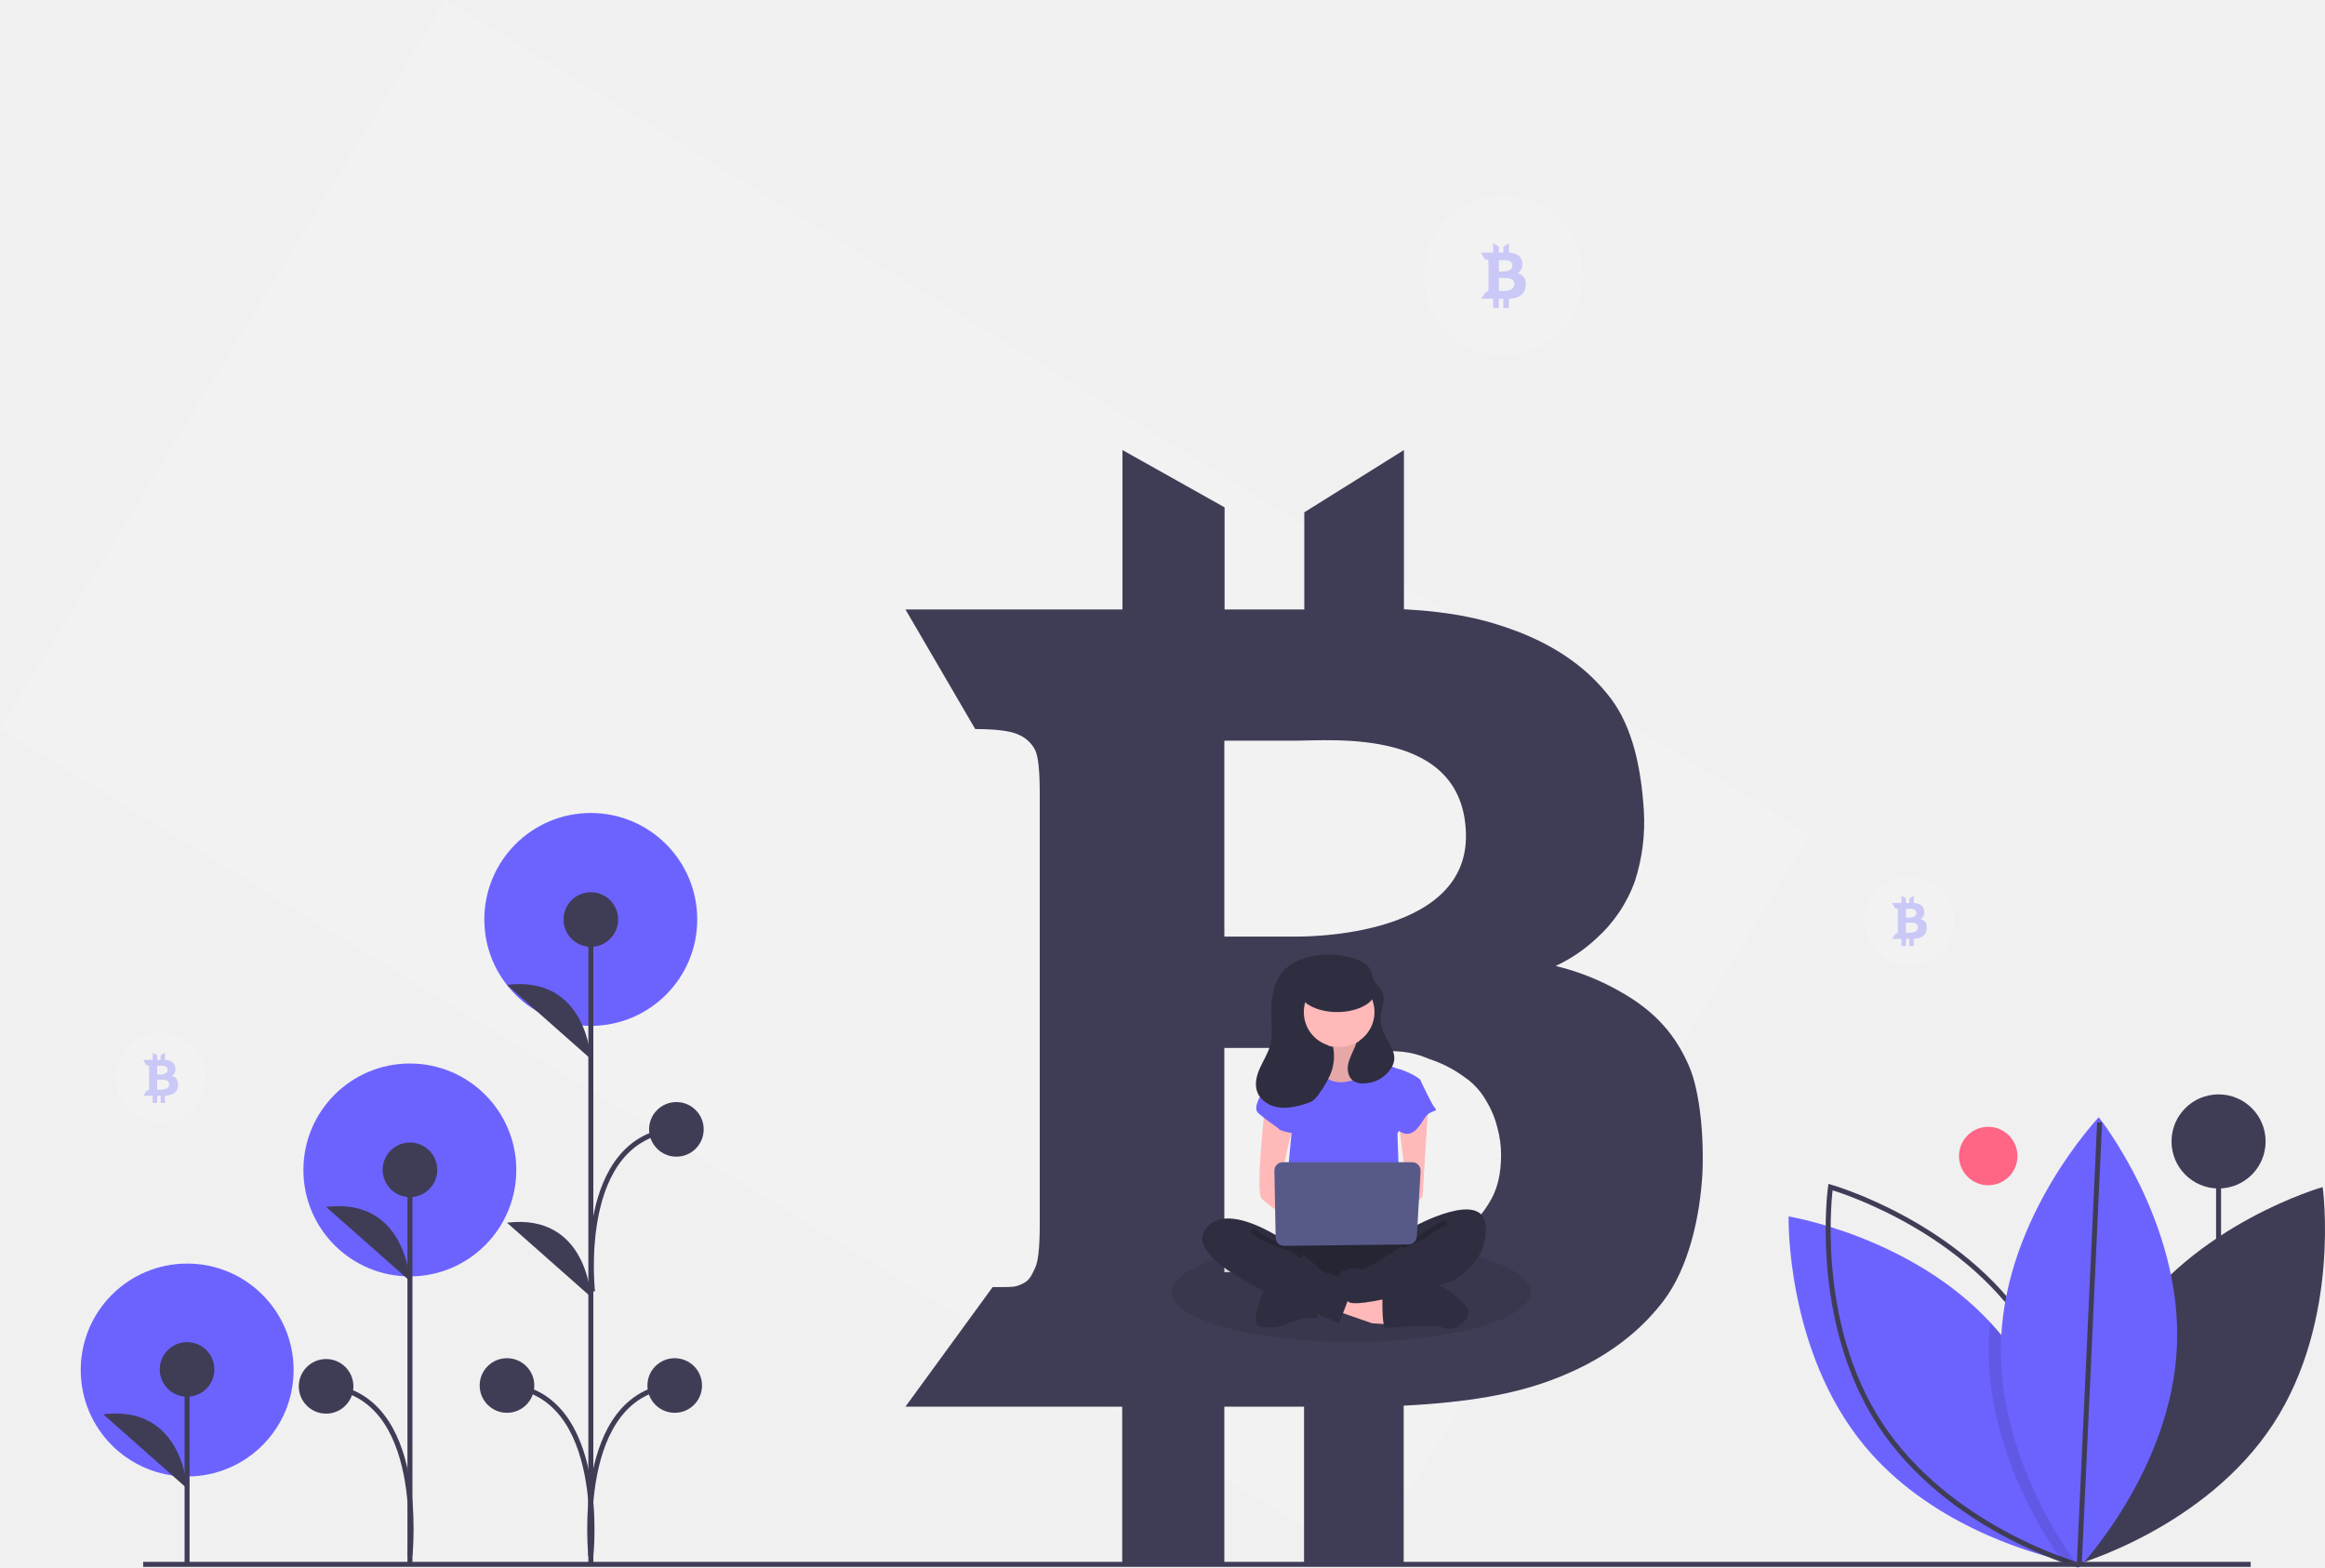
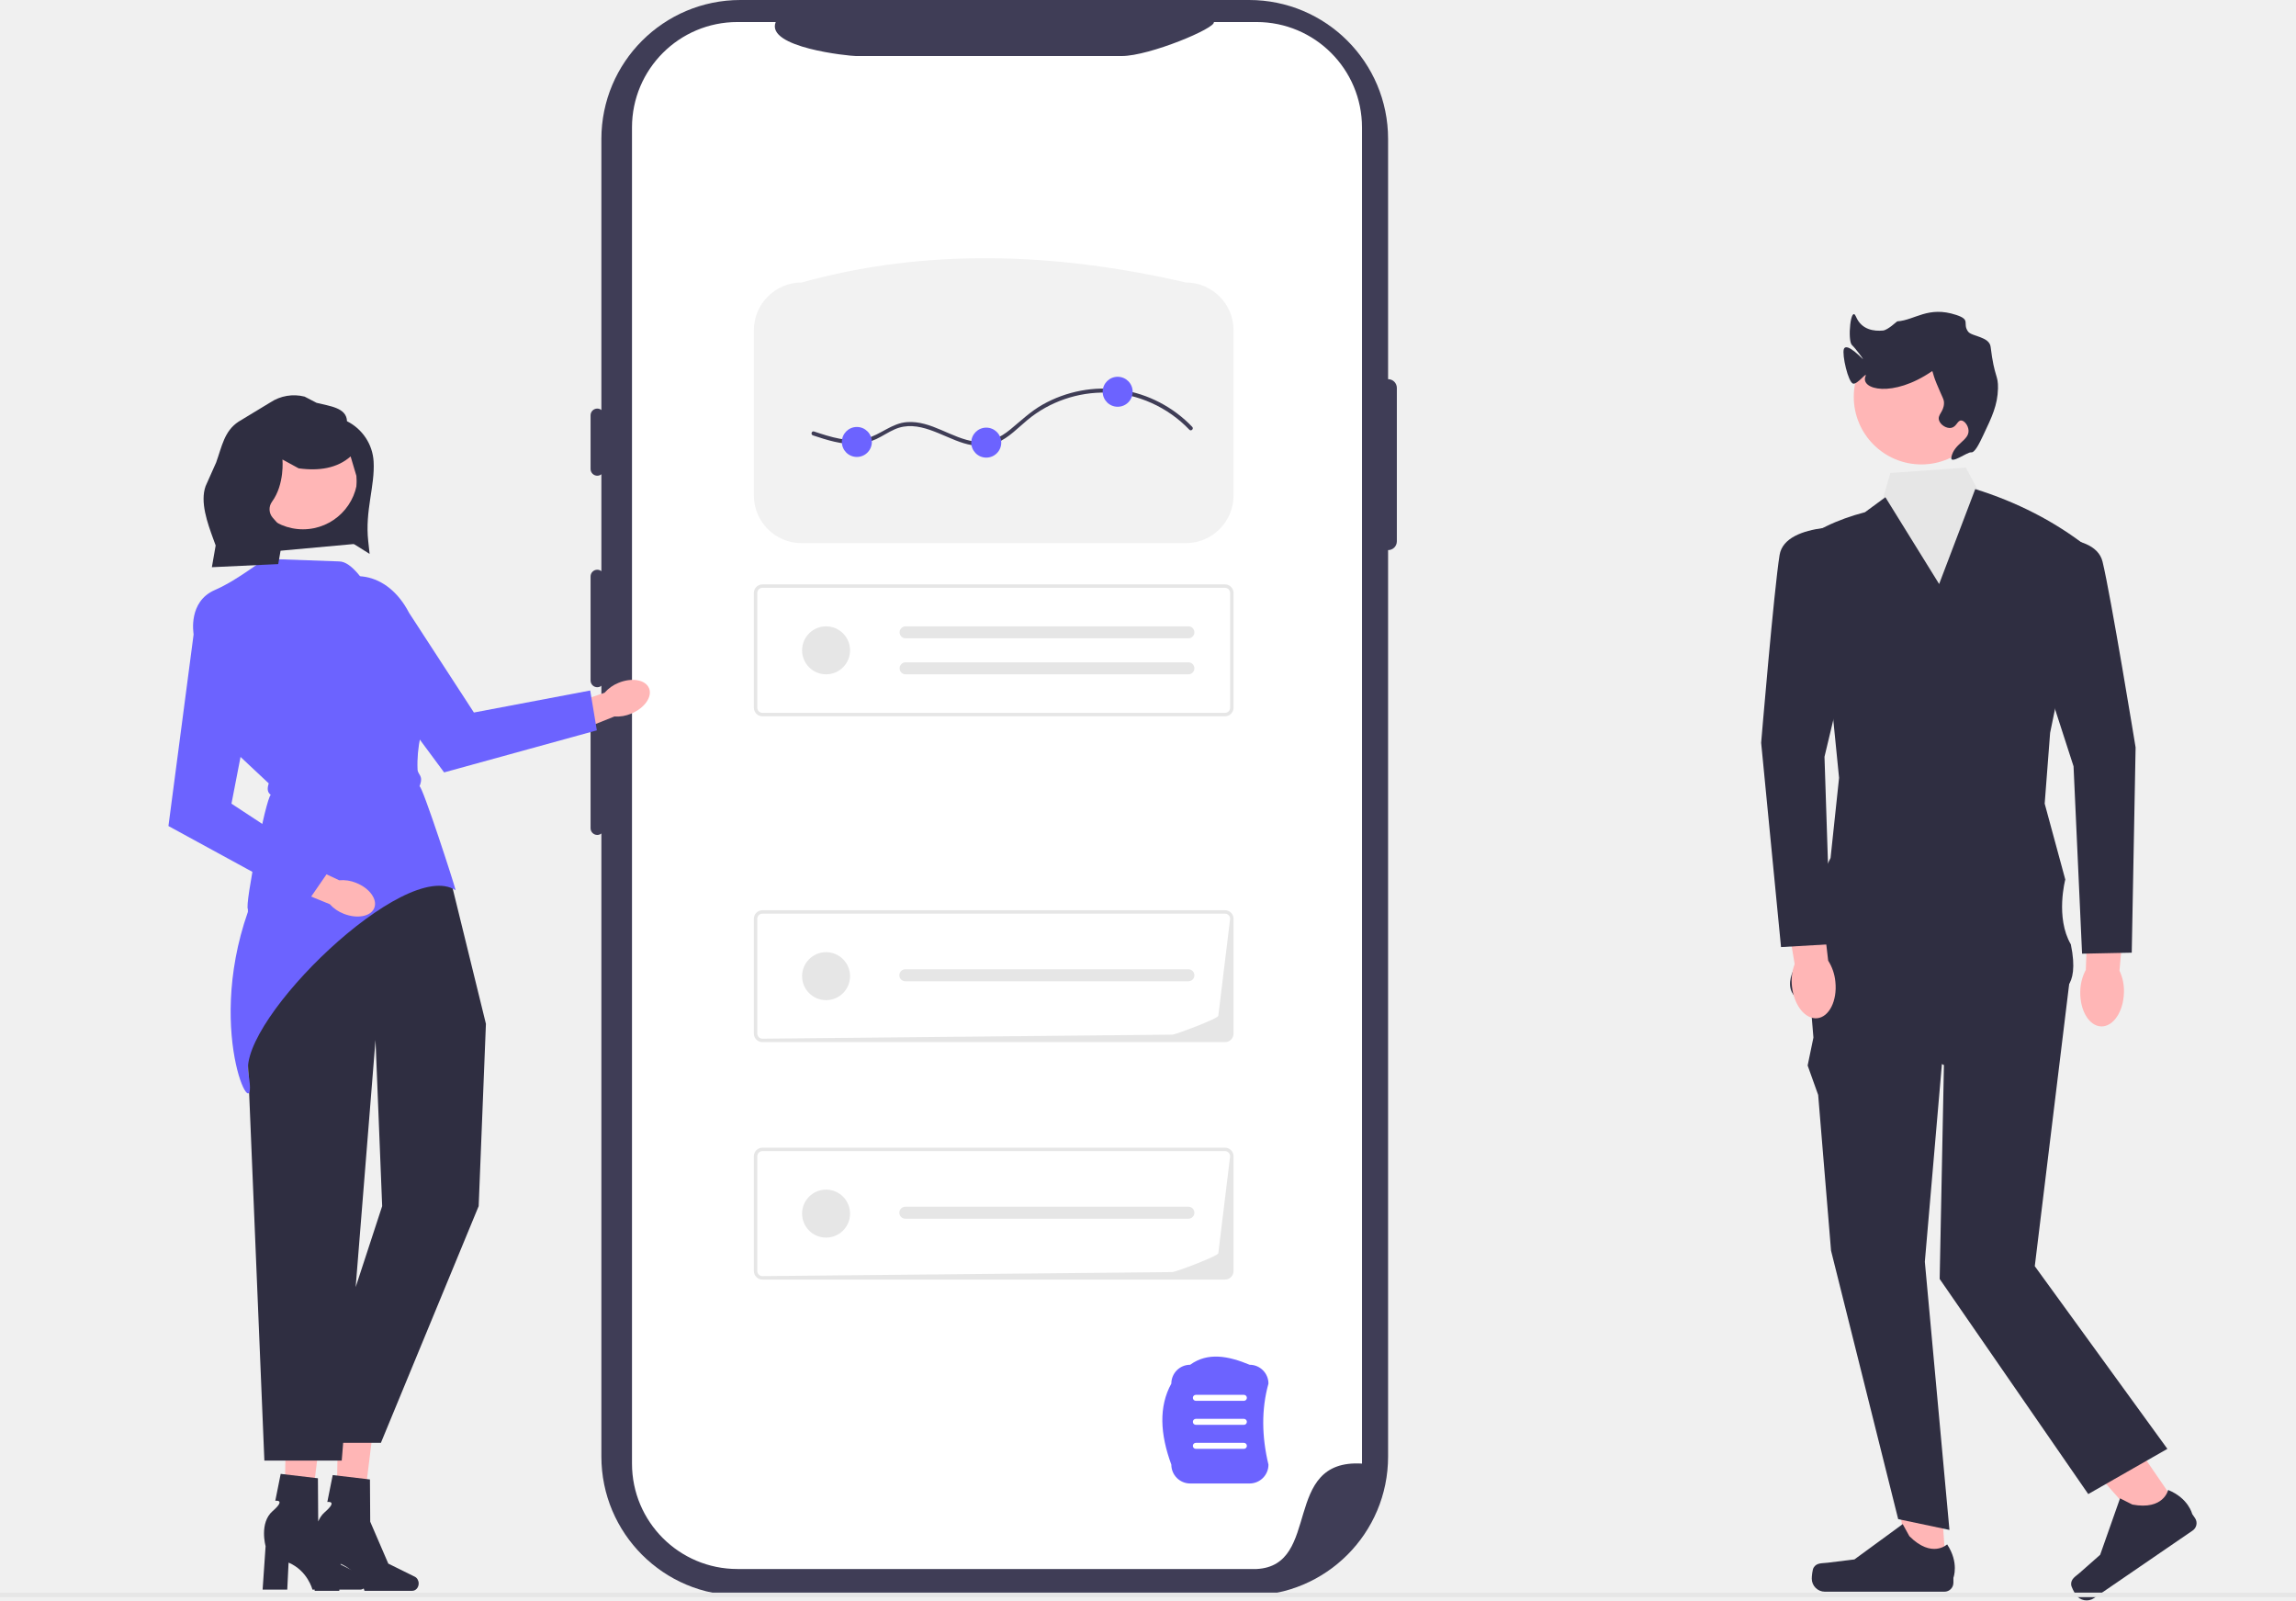
- <svg xmlns="http://www.w3.org/2000/svg" data-name="Layer 1" width="933.321" height="629.287" viewBox="0 0 933.321 629.287">
-   <circle cx="603.482" cy="110.659" r="32" fill="#f2f2f2" />
-   <rect x="175.661" y="277.725" width="642" height="343" transform="translate(174.1087 -328.5784) rotate(31.45906)" fill="#f2f2f2" />
-   <path d="M811.321,563.266c-5-11.5-12.7-21.6-28.1-30.1a98.147,98.147,0,0,0-25.4-10,62.219,62.219,0,0,0,16.3-11,56.368,56.368,0,0,0,15.6-23.3,77.109,77.109,0,0,0,3.5-28.2c-1.1-16.8-4.4-33.1-13.2-44.8s-21.2-20.7-37.6-27c-12.6-4.8-25.5-7.8-45.5-8.9v-63.9l-40,25v39h-32v-41l-41-23v64h-87.1l28,48c8.65.01,14.51.81,17.5,2.3a13.225,13.225,0,0,1,6.5,6c1.3,2.5,1.9,8.4,1.9,17.5v173.2c0,9-.6,14.8-1.9,17.4s-2,4.9-5.1,6.3-3.2,1.3-11.8,1.3h-.1l-35,48h87v64h41v-64h32v64h40v-64.4c26-1.3,44.5-4.7,59.4-10.3,19.3-7.2,34.1-17.7,44.7-31.5s14.9-34.9,15.8-51.2C817.421,592.166,815.821,573.466,811.321,563.266Zm-186.5-129.2h.01v-1.33h27.96c15.73,0,68.15-5.24,69.02,37.57.88,42.81-69.02,41.06-69.02,41.06h-27.96v-3.3h-.01Zm0,122h32c6.5,0,28.86.99,37,1.36a35.499,35.499,0,0,1,9.76,1.74c1.15.39,2.24.83,3.42,1.32a49.732,49.732,0,0,1,13.79,6.98,28.807,28.807,0,0,1,7.13,6.7,38.229,38.229,0,0,1,2.36,3.69,37.473,37.473,0,0,1,4.17,10.29,41.737,41.737,0,0,1,1.47,10.72c0,7.79-1.44,14.24-4.99,19.7-4.81,8.06-12.7,13.77-21.58,17.8-22.96,10.44-52.53,9.7-52.53,9.7h-32Z" transform="translate(-133.3394 -135.4067)" fill="#3f3d56" />
-   <path d="M745.481,247.412a3.437,3.437,0,0,0-1.575-1.747,5.393,5.393,0,0,0-1.424-.58,3.482,3.482,0,0,0,.914-.638,3.282,3.282,0,0,0,.875-1.352,4.623,4.623,0,0,0,.196-1.637,4.992,4.992,0,0,0-.74-2.6,4.633,4.633,0,0,0-2.108-1.567,7.682,7.682,0,0,0-2.551-.517v-3.708l-2.242,1.451V236.78h-1.794v-2.379l-2.298-1.335V236.78h-4.883l1.57,2.786a2.447,2.447,0,0,1,.981.133.752.752,0,0,1,.364.348,2.884,2.884,0,0,1,.107,1.016v10.052a2.888,2.888,0,0,1-.107,1.01c-.073.151-.112.284-.286.366s-.179.075-.661.075h-.006l-1.962,2.786h4.877v3.714h2.298v-3.714h1.794v3.714H739.062v-3.737a10.628,10.628,0,0,0,3.33-.598,5.476,5.476,0,0,0,2.506-1.828,5.802,5.802,0,0,0,.886-2.971A6.754,6.754,0,0,0,745.481,247.412ZM735.026,239.914h.001v-.077h1.567c.882,0,3.82-.304,3.869,2.18.049,2.485-3.869,2.383-3.869,2.383H735.026v-.192h-.001Zm0,7.08h1.794c.364,0,1.618.057,2.074.079a1.929,1.929,0,0,1,.547.101c.064.023.126.048.192.077a2.753,2.753,0,0,1,.773.405,1.639,1.639,0,0,1,.4.389,2.482,2.482,0,0,1,.366.811,2.502,2.502,0,0,1,.082.622,2.085,2.085,0,0,1-.28,1.143,2.648,2.648,0,0,1-1.21,1.033,7.554,7.554,0,0,1-2.945.563h-1.794Z" transform="translate(-133.3394 -135.4067)" fill="#6c63ff" opacity="0.3" />
-   <circle cx="798.13" cy="464.063" r="11.729" fill="#ff6584" />
-   <line x1="890.596" y1="591.744" x2="890.596" y2="458.194" fill="#3f3d56" stroke="#3f3d56" stroke-miterlimit="10" stroke-width="2" />
-   <circle cx="890.596" cy="458.194" r="18.886" fill="#3f3d56" />
-   <path d="M986.741,668.376c-27.28,41.835-19.805,95.043-19.805,95.043s51.704-14.619,78.983-56.454,19.805-95.043,19.805-95.043S1014.02,626.542,986.741,668.376Z" transform="translate(-133.3394 -135.4067)" fill="#3f3d56" />
-   <path d="M966.791,762.933s-.664-.106-1.886-.353c-.975-.198-2.317-.48-3.956-.869-14.652-3.455-53.608-15.133-79.077-45.837-31.877-38.447-30.534-92.161-30.534-92.161s48.74,7.92,80.857,42.446q2.088,2.225,4.062,4.613c27.737,33.452,30.322,78.462,30.527,89.589C966.812,762.028,966.791,762.933,966.791,762.933Z" transform="translate(-133.3394 -135.4067)" fill="#6c63ff" />
-   <path d="M947.131,668.376c27.28,41.835,19.805,95.043,19.805,95.043s-51.704-14.619-78.983-56.454-19.805-95.043-19.805-95.043S919.851,626.542,947.131,668.376Z" transform="translate(-133.3394 -135.4067)" fill="none" stroke="#3f3d56" stroke-miterlimit="10" stroke-width="2" />
-   <path d="M966.783,760.361c-.721.869-1.356,1.611-1.879,2.218-1.159,1.321-1.816,2.014-1.816,2.014s-.798-1.003-2.141-2.882c-7.369-10.272-31.071-46.797-29.241-88.989q.148-3.317.487-6.563,2.088,2.225,4.062,4.613C963.993,704.224,966.579,749.234,966.783,760.361Z" transform="translate(-133.3394 -135.4067)" opacity="0.1" />
-   <path d="M1007.232,675.773c-2.156,49.896-39.195,88.82-39.195,88.82s-33.543-41.974-31.387-91.871,39.195-88.82,39.195-88.82S1009.388,625.876,1007.232,675.773Z" transform="translate(-133.3394 -135.4067)" fill="#6c63ff" />
-   <line x1="834.697" y1="627.774" x2="842.84" y2="450.531" fill="none" stroke="#3f3d56" stroke-miterlimit="10" stroke-width="2" />
-   <line x1="57.472" y1="627.968" x2="903.492" y2="627.968" fill="none" stroke="#3f3d56" stroke-miterlimit="10" stroke-width="2" />
-   <circle cx="237.156" cy="369.084" r="42.73" fill="#6c63ff" />
-   <circle cx="164.526" cy="469.648" r="42.73" fill="#6c63ff" />
-   <circle cx="75.136" cy="549.96" r="42.73" fill="#6c63ff" />
-   <line x1="75.098" y1="627.235" x2="75.098" y2="549.725" fill="#3f3d56" stroke="#3f3d56" stroke-miterlimit="10" stroke-width="2" />
-   <circle cx="75.098" cy="549.725" r="10.961" fill="#3f3d56" />
-   <path d="M208.437,732.903s-1.566-33.678-33.666-29.764" transform="translate(-133.3394 -135.4067)" fill="#3f3d56" />
-   <line x1="237.182" y1="627.779" x2="237.182" y2="369.241" fill="#3f3d56" stroke="#3f3d56" stroke-miterlimit="10" stroke-width="2" />
-   <circle cx="237.182" cy="369.119" r="10.961" fill="#3f3d56" />
-   <circle cx="203.516" cy="556.172" r="10.961" fill="#3f3d56" />
-   <path d="M370.522,560.515s-1.566-33.678-33.666-29.764" transform="translate(-133.3394 -135.4067)" fill="#3f3d56" />
-   <path d="M370.522,655.989s-1.566-33.678-33.666-29.764" transform="translate(-133.3394 -135.4067)" fill="#3f3d56" />
-   <path d="M370.522,760.173s7.046-65.462-33.666-68.594" transform="translate(-133.3394 -135.4067)" fill="none" stroke="#3f3d56" stroke-miterlimit="10" stroke-width="2" />
-   <circle cx="270.853" cy="556.172" r="10.961" fill="#3f3d56" />
-   <path d="M370.527,760.173s-7.046-65.462,33.666-68.594" transform="translate(-133.3394 -135.4067)" fill="none" stroke="#3f3d56" stroke-miterlimit="10" stroke-width="2" />
-   <circle cx="271.521" cy="453.354" r="10.961" fill="#3f3d56" />
-   <path d="M371.194,653.862s-7.046-61.97,33.666-65.102" transform="translate(-133.3394 -135.4067)" fill="none" stroke="#3f3d56" stroke-miterlimit="10" stroke-width="2" />
-   <line x1="164.565" y1="627.414" x2="164.565" y2="469.601" fill="#3f3d56" stroke="#3f3d56" stroke-miterlimit="10" stroke-width="2" />
-   <circle cx="164.565" cy="469.601" r="10.961" fill="#3f3d56" />
-   <path d="M297.904,649.647s-1.566-33.678-33.666-29.764" transform="translate(-133.3394 -135.4067)" fill="#3f3d56" />
-   <path d="M297.904,759.808s7.046-64.764-33.666-67.895" transform="translate(-133.3394 -135.4067)" fill="none" stroke="#3f3d56" stroke-miterlimit="10" stroke-width="2" />
-   <circle cx="130.899" cy="556.506" r="10.961" fill="#3f3d56" />
-   <circle cx="766.482" cy="369.659" r="18" fill="#f2f2f2" />
-   <path d="M709.351,636.366c-22.96,10.44-52.53,9.7-52.53,9.7h-32v-6.11c13.04-3.64,31.07-5.89,51-5.89A233.659,233.659,0,0,1,709.351,636.366Z" transform="translate(-133.3394 -135.4067)" opacity="0.1" />
-   <path d="M747.821,654.066c0,11.05-32.24,20-72,20s-72-8.95-72-20c0-5.51,8.02-10.5,21-14.11v6.11h32s29.57.74,52.53-9.7C732.221,639.706,747.821,646.376,747.821,654.066Z" transform="translate(-133.3394 -135.4067)" opacity="0.1" />
-   <rect x="521.043" y="394.129" width="30.635" height="30.69" fill="#2f2e41" />
-   <path d="M665.775,551.238s2.536,8.875-1.902,9.509a17.323,17.323,0,0,0-7.607,3.17l8.241,10.777h15.214l9.509-9.509s-12.679-9.509-10.143-15.214S665.775,551.238,665.775,551.238Z" transform="translate(-133.3394 -135.4067)" fill="#ffb9b9" />
-   <path d="M665.775,551.238s2.536,8.875-1.902,9.509a17.323,17.323,0,0,0-7.607,3.17l8.241,10.777h15.214l9.509-9.509s-12.679-9.509-10.143-15.214S665.775,551.238,665.775,551.238Z" transform="translate(-133.3394 -135.4067)" opacity="0.1" />
-   <polygon points="536.239 526.136 550.82 531.207 560.962 531.841 560.328 522.966 539.409 516.779 536.239 526.136" fill="#ffb9b9" />
-   <path d="M688.279,659.641s0,8.875,1.268,8.875,18.384-1.902,23.456,0,12.679-5.071,8.875-8.875-10.008-9.509-13.879-8.241-19.719,4.438-19.719,4.438Z" transform="translate(-133.3394 -135.4067)" fill="#2f2e41" />
-   <path d="M641.685,651.4s-7.607,15.214-2.536,16.482,10.777-.634,11.411-1.268,9.509-3.17,10.777-1.902,1.268-5.071,1.268-5.071Z" transform="translate(-133.3394 -135.4067)" fill="#2f2e41" />
-   <path d="M648.025,630.48s-12.045,16.482-3.17,20.92,51.349,4.438,54.518,0,4.438-18.384,0-19.652S648.025,630.48,648.025,630.48Z" transform="translate(-133.3394 -135.4067)" fill="#2f2e41" />
-   <path d="M648.025,630.48s-12.045,16.482-3.17,20.92,51.349,4.438,54.518,0,4.438-18.384,0-19.652S648.025,630.48,648.025,630.48Z" transform="translate(-133.3394 -135.4067)" opacity="0.2" />
-   <circle cx="537.507" cy="405.689" r="14.58" fill="#ffb9b9" />
-   <path d="M648.025,563.917l12.679-2.536s3.17,10.143,13.313,8.241,12.679-8.241,12.679-8.241,7.607,3.17,8.241,3.17,8.875,3.17,8.875,5.071-9.509,20.92-9.509,20.92l1.268,34.232-46.911-1.268,3.17-33.598Z" transform="translate(-133.3394 -135.4067)" fill="#6c63ff" />
-   <path d="M641.051,580.399s-3.804,33.598-1.268,36.134,12.679,9.509,12.679,9.509v-7.607l-5.071-9.509,5.071-22.188Z" transform="translate(-133.3394 -135.4067)" fill="#ffb9b9" />
-   <path d="M706.663,579.448s-2.219,34.549-2.219,35.817-5.705,5.705-7.607,5.705-3.17-3.17-3.17-3.17l4.438-5.071-3.17-25.991Z" transform="translate(-133.3394 -135.4067)" fill="#ffb9b9" />
-   <path d="M700.641,627.944s28.527-15.848,29.161,0-14.58,22.188-14.58,22.188-39.304,11.786-40.889,7.478-4.754-11.281-2.219-11.915,5.705-1.902,6.973-.634,17.116-9.509,17.116-9.509Z" transform="translate(-133.3394 -135.4067)" fill="#2f2e41" />
-   <path d="M713.954,626.042s-5.705,2.536-7.607,4.438-10.143,5.071-10.143,5.071" transform="translate(-133.3394 -135.4067)" fill="none" stroke="#000" stroke-miterlimit="10" stroke-width="2" opacity="0.2" />
-   <path d="M651.828,565.185l-3.804-1.268s-13.947,14.58-9.509,18.384,6.973,5.071,8.241,6.339,7.607,1.902,7.607,1.902Z" transform="translate(-133.3394 -135.4067)" fill="#6c63ff" />
-   <path d="M698.105,568.355l5.705,1.268s4.438,9.509,5.705,10.777-1.902.634-3.804,3.17-3.804,6.973-7.607,6.973-8.875-6.339-8.875-6.339Z" transform="translate(-133.3394 -135.4067)" fill="#6c63ff" />
-   <path d="M649.293,633.65s-24.089-17.116-32.331-4.438,35.5,29.795,41.84,32.331,12.045,5.071,12.045,5.071,5.705-13.947,5.705-16.482-4.438-2.536-5.705-2.536-6.973-1.268-8.241-3.17S649.293,633.65,649.293,633.65Z" transform="translate(-133.3394 -135.4067)" fill="#2f2e41" />
-   <path d="M635.98,629.212s6.339,5.071,12.045,6.339,7.607,4.438,7.607,4.438" transform="translate(-133.3394 -135.4067)" fill="none" stroke="#000" stroke-miterlimit="10" stroke-width="2" opacity="0.2" />
-   <path d="M644.92,605.376l.506,26.841a3.36,3.36,0,0,0,3.397,3.296l49.949-.561a3.36,3.36,0,0,0,3.317-3.166l1.516-26.28a3.36,3.36,0,0,0-3.355-3.554H648.279A3.36,3.36,0,0,0,644.92,605.376Z" transform="translate(-133.3394 -135.4067)" fill="#575a89" />
-   <path d="M639.142,564.077c1.36-3.002,3.189-5.819,4.06-8.998,1.044-3.81.638-7.841.513-11.789a37.017,37.017,0,0,1,.884-10.403,17.885,17.885,0,0,1,5.142-8.953c6.643-5.931,18.802-6.356,26.914-3.888,3.198.973,6.605,2.827,7.398,6.074.12.49.173.995.307,1.482.664,2.418,3.138,3.948,4.03,6.291,1.154,3.031-.626,6.327-.858,9.561-.272,3.777,1.585,7.344,3.415,10.659,1.088,1.971,2.219,4.07,2.111,6.318a7.982,7.982,0,0,1-1.092,3.483,13.281,13.281,0,0,1-11.156,6.395,6.999,6.999,0,0,1-4.179-.987c-1.98-1.363-2.56-4.108-2.147-6.476s1.614-4.51,2.556-6.721c.289-.679.55-1.369.79-2.066a14.186,14.186,0,1,0-9.357,1.587,19.216,19.216,0,0,1-.931,10.685,40.347,40.347,0,0,1-4.487,7.823,10.801,10.801,0,0,1-2.858,3.199,10.143,10.143,0,0,1-2.435,1.04c-3.581,1.152-7.351,2.078-11.077,1.56s-7.415-2.765-8.684-6.306C636.888,570.546,637.781,567.079,639.142,564.077Z" transform="translate(-133.3394 -135.4067)" fill="#2f2e41" />
-   <ellipse cx="536.801" cy="397.502" rx="15.474" ry="8.768" fill="#2f2e41" />
-   <path d="M906.55,506.112a2.671,2.671,0,0,0-1.224-1.357,4.191,4.191,0,0,0-1.106-.451,2.706,2.706,0,0,0,.71-.496,2.55,2.55,0,0,0,.68-1.051,3.592,3.592,0,0,0,.152-1.272,3.879,3.879,0,0,0-.575-2.02,3.6,3.6,0,0,0-1.638-1.218,5.969,5.969,0,0,0-1.982-.401v-2.882l-1.742,1.127v1.759h-1.394v-1.849l-1.786-1.037v2.886h-3.794l1.22,2.165a1.902,1.902,0,0,1,.762.104.585.585,0,0,1,.283.271,2.241,2.241,0,0,1,.083.789v7.811a2.244,2.244,0,0,1-.083.785c-.057.117-.087.221-.222.284s-.139.059-.514.059h-.004l-1.525,2.165H896.64v2.886h1.786v-2.886h1.394v2.886h1.742v-2.904a8.259,8.259,0,0,0,2.588-.465,4.256,4.256,0,0,0,1.947-1.421,4.508,4.508,0,0,0,.688-2.309A5.248,5.248,0,0,0,906.55,506.112Zm-8.124-5.827h0v-.06h1.218c.685,0,2.969-.236,3.007,1.694.038,1.931-3.007,1.852-3.007,1.852h-1.218v-.149H898.426Zm0,5.502h1.394c.283,0,1.257.045,1.612.061a1.499,1.499,0,0,1,.425.078c.05.018.098.037.149.06a2.139,2.139,0,0,1,.601.315,1.274,1.274,0,0,1,.311.302,1.928,1.928,0,0,1,.284.63,1.945,1.945,0,0,1,.064.483,1.62,1.62,0,0,1-.217.888,2.058,2.058,0,0,1-.94.803,5.87,5.87,0,0,1-2.288.437h-1.394Z" transform="translate(-133.3394 -135.4067)" fill="#6c63ff" opacity="0.3" />
-   <circle cx="64.482" cy="432.659" r="18" fill="#f2f2f2" />
-   <path d="M204.55,569.112a2.671,2.671,0,0,0-1.224-1.357,4.191,4.191,0,0,0-1.106-.451,2.706,2.706,0,0,0,.71-.496,2.55,2.55,0,0,0,.68-1.051,3.592,3.592,0,0,0,.152-1.272,3.879,3.879,0,0,0-.575-2.02,3.6,3.6,0,0,0-1.638-1.218,5.969,5.969,0,0,0-1.982-.401v-2.882l-1.742,1.127v1.759h-1.394v-1.849l-1.786-1.037v2.886h-3.794l1.22,2.165a1.902,1.902,0,0,1,.762.104.585.585,0,0,1,.283.271,2.241,2.241,0,0,1,.083.789v7.811a2.244,2.244,0,0,1-.083.785c-.057.117-.087.221-.222.284s-.139.059-.514.059h-.004l-1.525,2.165H194.64v2.886h1.786v-2.886h1.394v2.886h1.742v-2.904a8.259,8.259,0,0,0,2.588-.465,4.256,4.256,0,0,0,1.947-1.421,4.508,4.508,0,0,0,.688-2.309A5.248,5.248,0,0,0,204.55,569.112Zm-8.124-5.827h0v-.06h1.218c.685,0,2.969-.236,3.007,1.694.038,1.931-3.007,1.852-3.007,1.852h-1.218v-.149H196.426Zm0,5.502h1.394c.283,0,1.257.045,1.612.061a1.499,1.499,0,0,1,.425.078c.05.018.098.037.149.06a2.139,2.139,0,0,1,.601.315,1.274,1.274,0,0,1,.311.302,1.928,1.928,0,0,1,.284.63,1.945,1.945,0,0,1,.064.483,1.62,1.62,0,0,1-.217.888,2.058,2.058,0,0,1-.94.803,5.87,5.87,0,0,1-2.288.437h-1.394Z" transform="translate(-133.3394 -135.4067)" fill="#6c63ff" opacity="0.3" />
+ <svg xmlns="http://www.w3.org/2000/svg" width="851.034" height="593.126" viewBox="0 0 851.034 593.126">
+   <g>
+     <polygon points="106.029 527.613 119.193 527.924 114.22 567.999 105.3 567.789 106.029 527.613" fill="#ffb6b6" />
+     <path d="M135.904,586.399l-0-0c0-1.088-.566-2.072-1.44-2.504l-9.824-4.853-6.698-15.535-.101-15.651-13.802-1.623-1.996,9.97s4.11-.613-.964,3.792c-5.074,4.405-2.631,13.024-2.631,13.024l-1.107,16.109h9.134l.49-10.018c7.104,3.014,8.846,10.018,8.846,10.018h17.706c1.319,0,2.389-1.222,2.389-2.729h0l0-0Z" fill="#2f2e41" />
+   </g>
+   <g>
+     <polygon points="125.311 528.054 138.475 528.365 133.503 568.44 124.583 568.23 125.311 528.054" fill="#ffb6b6" />
+     <path d="M155.187,586.84l-0-0c0-1.088-.566-2.072-1.44-2.504l-9.824-4.853-6.698-15.535-.101-15.651-13.802-1.623-1.996,9.97s4.11-.613-.964,3.792c-5.074,4.405-2.631,13.024-2.631,13.024l-1.107,16.109h9.134l.49-10.018c7.104,3.014,8.846,10.018,8.846,10.018h17.706c1.319,0,2.389-1.222,2.389-2.729h0l0-0Z" fill="#2f2e41" />
+   </g>
+   <path d="M110.215,292.991h0l-14.923,35.633c-4.975,11.878-6.551,24.905-4.553,37.626l7.253,175.054h28.677l12.517-155.886,2.47,61.577-28.708,87.732h28.235l36.242-87.733,2.687-67.555-12.876-52.422-57.02-34.028h0Z" fill="#2f2e41" />
+   <g>
+     <path id="b-417" d="M514.509,140.519h0V51.514C514.509,23.063,491.446,0,462.996,0h-188.574c-28.45-0-51.514,23.063-51.514,51.513v488.291c0,28.45,23.063,51.514,51.514,51.514h188.573c28.45,0,51.514-23.063,51.514-51.514V203.875h0c1.792,0,3.245-1.453,3.245-3.245l.002-56.866c0-1.792-1.453-3.245-3.245-3.245l-0,0Z" fill="#3f3d56" />
+     <path id="c-418" d="M504.836,47.23v495.189c-30.105-1.849-14.792,37.818-39.056,39.064h-192.443c-21.579,.003-39.075-17.486-39.082-39.064V47.23c.006-21.578,17.502-39.066,39.08-39.064h14.192c-3.865,9.505,27.328,12.597,29.719,12.6h98.559c10.26-.013,35.014-10.385,34.113-12.6h15.854c21.57,.004,39.056,17.486,39.064,39.056l0,.007h-0Z" fill="#fff" />
+     <g>
+       <path d="M221.39,151.421c-1.372,0-2.488,1.116-2.488,2.488v19.907c0,1.372,1.116,2.488,2.488,2.488s2.488-1.116,2.488-2.488v-19.907c0-1.372-1.116-2.488-2.488-2.488Z" fill="#3f3d56" />
+       <path d="M221.39,211.144c-1.372,0-2.488,1.116-2.488,2.488v38.571c0,1.372,1.116,2.488,2.488,2.488s2.488-1.116,2.488-2.488v-38.571c0-1.372-1.116-2.488-2.488-2.488Z" fill="#3f3d56" />
+       <path d="M221.39,265.889c-1.372,0-2.488,1.116-2.488,2.488v38.571c0,1.372,1.116,2.488,2.488,2.488s2.488-1.116,2.488-2.488v-38.571c0-1.372-1.116-2.488-2.488-2.488Z" fill="#3f3d56" />
+     </g>
+   </g>
+   <g>
+     <polygon points="808.331 559.842 796.522 567.931 759.701 526.233 777.13 514.295 808.331 559.842" fill="#ffb6b6" />
+     <path d="M767.691,587.29h0c.057,.871,1.232,3.003,1.725,3.723h0c1.516,2.213,4.54,2.778,6.753,1.262l36.568-25.053c1.51-1.034,1.895-3.097,.861-4.607l-1.043-1.522s-1.326-5.815-8.914-8.903c0,0-1.603,7.587-13.259,5.409l-4.571-2.298-7.367,20.913-7.494,6.614c-1.64,1.447-3.401,2.28-3.26,4.462l-0,0,0,0Z" fill="#2f2e41" />
+   </g>
+   <g>
+     <polygon points="721.269 581.316 706.956 581.314 700.147 526.105 717.667 528.287 721.269 581.316" fill="#ffb6b6" />
+     <path d="M672.23,580.991h0c-.446,.751-.681,3.173-.681,4.046h0c0,2.683,2.175,4.858,4.858,4.858h44.327c1.83,0,3.314-1.484,3.314-3.314v-1.845s2.193-5.547-2.322-12.383c0,0-5.611,5.353-13.995-3.031l-2.472-4.479-17.897,13.089-9.92,1.221c-2.17,.267-4.094-.041-5.211,1.839h-0v0Z" fill="#2f2e41" />
+   </g>
+   <path id="d-419" d="M671.085,371.505l1.077,13.019-2.143,10.353,3.903,10.915,4.774,57.71,24.884,99.498,19,4-9.121-99.387,7.075-81.978-49.449-14.13Z" fill="#2f2e41" />
+   <path id="e-420" d="M751.825,314.985l-72.666,1.009-8.074,55.508,49.449,23.213-1.577,79.276,55.071,79.72,29.331-16.758-49.149-67.7,13.763-112.89-16.148-41.378h0Z" fill="#2f2e41" />
+   <path id="f-421" d="M698.034,184.487l-12.82,16.453,6.056,126.155,47.434-1.009,8.074-110.007-10.092-28.259-3.652-6.333-4.367-8.2-28,2-2.633,9.2h-0Z" fill="#e6e6e6" />
+   <path id="g-422" d="M679.103,262.504l2.564,25.783-3.15,29.67-3.937,8.044-9,32s-9.185,13.994,11,15,86.346-5.541,86.346-5.541c0,0,8.249-.203,4.654-17.459-5.807-9.98-2.063-24.044-2.063-24.044l-7.637-28.136,2.018-26.24,14.13-68.629c-12.549-9.862-26.604-16.92-41.884-21.7l-13.383,35.19-19.925-32.162-7.569,5.551c-10.209,2.677-19.194,6.794-26.3,13.12l14.136,59.553Z" fill="#2f2e41" />
+   <path id="h-423" d="M439.546,201.291h-142.435c-9.763-.011-17.675-7.923-17.686-17.686v-61.225c.011-9.763,7.923-17.675,17.686-17.686,45.45-12.592,93.118-11.412,142.435,0,9.763,.012,17.674,7.923,17.685,17.686v61.225c-.011,9.763-7.922,17.674-17.685,17.686h-0Z" fill="#f2f2f2" />
+   <g id="i" transform="translate(0 -32.533)">
+     <path id="j-424" d="M454.057,297.99h-171.456c-1.753-.002-3.173-1.422-3.175-3.175v-42.53c.002-1.753,1.422-3.173,3.175-3.175h171.456c1.753,.002,3.173,1.422,3.175,3.175v42.531c-.002,1.753-1.422,3.173-3.175,3.175v-.001Zm-171.456-47.61c-1.052,.001-1.904,.853-1.905,1.905v42.531c.001,1.052,.853,1.904,1.905,1.905h171.456c1.052-.001,1.904-.853,1.905-1.905v-42.531c-.001-1.052-.853-1.904-1.905-1.905h-171.456Z" fill="#e6e6e6" />
+     <path id="k-425" d="M335.625,264.656c-1.227,.026-2.201,1.042-2.176,2.269,.025,1.191,.985,2.15,2.176,2.176h104.778c1.227,.047,2.26-.91,2.307-2.137,.047-1.227-.91-2.26-2.137-2.306h-104.948v-.002Z" fill="#e6e6e6" />
+     <path id="l-426" d="M335.625,277.995c-1.227,.026-2.201,1.042-2.176,2.269,.025,1.191,.985,2.15,2.176,2.176h104.778c1.227,.047,2.26-.91,2.307-2.137,.047-1.227-.91-2.26-2.137-2.306h-104.948v-.002Z" fill="#e6e6e6" />
+     <circle id="m" cx="306.192" cy="273.551" r="8.891" fill="#e6e6e6" />
+   </g>
+   <g id="n" transform="translate(0 0.223)">
+     <path id="o-427" d="M454.057,473.99h-171.456c-1.753-.002-3.173-1.422-3.175-3.175v-42.53c.002-1.753,1.422-3.173,3.175-3.175h171.456c1.753,.002,3.173,1.422,3.175,3.175v42.531c-.002,1.753-1.422,3.173-3.175,3.175v-.001Zm-171.456-47.61c-1.052,.001-1.904,.853-1.905,1.905v42.531c.001,1.052,.853,1.904,1.905,1.905l151.979-1.498c1.052-.001,16.999-5.948,17-7l4.382-35.938c-.001-1.052-.853-1.904-1.905-1.905h-171.456Z" fill="#e6e6e6" />
+     <path id="p-428" d="M335.625,446.996c-1.227-.026-2.244,.948-2.269,2.176s.948,2.244,2.176,2.269c.031,.001,.063,.001,.094,0h104.778c1.227,.047,2.26-.91,2.307-2.136,.047-1.227-.91-2.26-2.137-2.307h-104.948v-.002Z" fill="#e6e6e6" />
+     <circle id="q" cx="306.192" cy="449.551" r="8.891" fill="#e6e6e6" />
+   </g>
+   <g id="r" transform="translate(0 0.223)">
+     <path id="s-429" d="M454.057,385.99h-171.456c-1.753-.002-3.173-1.422-3.175-3.175v-42.53c.002-1.753,1.422-3.173,3.175-3.175h171.456c1.753,.002,3.173,1.422,3.175,3.175v42.531c-.002,1.753-1.422,3.173-3.175,3.175v-.001Zm-171.456-47.61c-1.052,.001-1.904,.853-1.905,1.905v42.531c.001,1.052,.853,1.904,1.905,1.905l151.979-1.498c1.052-.001,16.999-5.948,17-7l4.382-35.938c-.001-1.052-.853-1.904-1.905-1.905h-171.456Z" fill="#e6e6e6" />
+     <path id="t-430" d="M335.625,358.996c-1.227-.026-2.244,.948-2.269,2.176s.948,2.244,2.176,2.269c.031,.001,.063,.001,.094,0h104.778c1.227,.047,2.26-.91,2.307-2.136,.047-1.227-.91-2.26-2.137-2.307h-104.948v-.002Z" fill="#e6e6e6" />
+     <circle id="u" cx="306.192" cy="361.551" r="8.891" fill="#e6e6e6" />
+   </g>
+   <g>
+     <circle cx="712.17" cy="147.071" r="25.049" fill="#ffb6b6" />
+     <path d="M730.567,167.652c1.38,.235,3-3.109,4.547-6.366,3.24-6.819,5.3-11.153,5.457-17.28,.134-5.222-1.317-3.851-2.728-15.461-.465-3.829-7.007-3.822-8.339-5.64-2.249-3.071,1.202-4.338-4.394-6.183-10.481-3.456-15.221,1.913-21.877,2.375-.168,.012-3.468,3.239-5.311,3.406-3.229,.292-7.887-.211-9.975-5.13-1.953-4.6-3.246,8.842-1.501,10.505,1.482,1.412,4.038,4.957,4.103,5.215,.074,.292-6.077-6.522-7.104-3.714-.739,2.021,1.587,12.418,3.466,12.809,1.571,.327,5.414-4.853,4.547-2.728-2.011,4.926,10.081,8.07,24.556-1.819,.513-.351,.028,.209,1.819,4.547,2.258,5.472,2.768,5.769,2.728,7.276-.085,3.263-2.535,4.223-1.819,6.366,.58,1.736,2.846,3.079,4.547,2.728,1.919-.396,2.249-2.771,3.638-2.728,1.19,.036,2.603,1.829,2.728,3.638,.265,3.811-5.378,4.86-6.366,10.004-.558,2.903,6.008-2.035,7.276-1.819Z" fill="#2f2e41" />
+   </g>
+   <g>
+     <path id="v-431" d="M787.255,367.879h0c.108-2.805-.456-5.595-1.647-8.137l2.58-29.233-13.95-.82-1.114,29.747c-1.316,2.48-2.019,5.238-2.051,8.045-.175,7.022,3.306,12.804,7.773,12.916s8.232-5.491,8.407-12.512l.002-.007Z" fill="#ffb6b6" />
+     <path id="w-432" d="M757.58,250l11,34,3.158,69.441,18.414-.376,1.429-76.065s-9.177-56.205-12.25-68.838c-3.073-12.633-31.407-7.951-31.407-7.951l9.656,49.79v-0Z" fill="#2f2e41" />
+   </g>
+   <path d="M301.32,161.356c5.202,1.727,10.656,3.476,16.209,3.181,2.527-.134,4.958-.737,7.25-1.809,2.351-1.099,4.499-2.592,6.879-3.634,8.746-3.828,17.419,2.711,25.575,5.166,4.069,1.225,8.349,1.518,12.329-.188,4.398-1.884,7.715-5.48,11.336-8.482,8.118-6.731,18.711-10.361,29.248-10.086,11.559,.301,22.747,5.406,30.707,13.757,.667,.7,1.727-.362,1.061-1.061-6.956-7.298-16.33-12.219-26.311-13.71-10.003-1.494-20.387,.502-29.183,5.484-4.451,2.521-8.021,5.971-11.941,9.192-3.818,3.136-8.063,5.157-13.097,4.49-8.672-1.148-16.131-7.831-25.125-7.225-5.744,.387-9.847,4.709-15.252,6.087-6.448,1.644-13.188-.584-19.284-2.608-.918-.305-1.312,1.143-.399,1.446h0l-0-0Z" fill="#3f3d56" />
+   <circle id="x" cx="317.602" cy="163.793" r="5.556" fill="#6c63ff" />
+   <circle id="y" cx="365.566" cy="164.039" r="5.556" fill="#6c63ff" />
+   <circle id="a`" cx="414.276" cy="145.192" r="5.556" fill="#6c63ff" />
+   <path id="aa-433" d="M91.886,337.949c-16.427,46.772,4.503,83.62,.159,59.85-3.63-19.865,58.223-80.315,76.841-67.85-.39-2.017-12.224-38.387-13.384-38.555,1.623-4.087-.639-4.126-.731-6.22-.352-8.088,1.528-16.484,5.19-25.125,2.4-6.676,2.442-12.412,.116-17.037-2.001-3.801-5.364-6.707-9.415-8.137l-12.2-14.734c-3.178-3.835-7.865-12.11-12.845-12.079l-26.733-.955c-.764-.459-10.151,7.613-19.291,11.574-9.913,4.3-7.868,16.036-7.843,16.186l.023,.14,.109,.1,14.571,42.888,13.165,12.338c-.667,1.934-.5,3.386,.749,4.219-1.793,1.326-9.769,41.007-8.481,42.397v1h0Z" fill="#6c63ff" />
+   <g>
+     <path id="ab-434" d="M229.25,253.07c-1.988,.793-3.757,2.051-5.159,3.668l-21.17,7.257,3.748,9.972,21.071-8.435c2.135,.149,4.275-.215,6.241-1.062,4.947-2.053,7.9-6.269,6.592-9.417s-6.376-4.036-11.323-1.983h0v-0Z" fill="#ffb6b6" />
+     <path id="ac-435" d="M116.321,221.067h0l48.295,65.19,56.611-15.59-2.461-14.768-43.108,8.165-24.049-36.972c-7.853-15.18-23.331-18.237-35.288-6.026v.001Z" fill="#6c63ff" />
+   </g>
+   <g>
+     <path d="M463.186,549.787h-22.039c-3.849,0-6.98-3.132-6.98-6.98-4.178-11.351-4.705-21.533,0-30.039,0-3.849,3.131-6.98,6.98-6.98,6.517-4.727,14.115-3.292,22.039,0,3.849,0,6.98,3.132,6.98,6.98-2.674,9.624-2.481,19.665,0,30.039,0,3.849-3.131,6.98-6.98,6.98Z" fill="#6c63ff" />
+     <g>
+       <path id="ad-436" d="M461.055,519.156h-17.8c-.614,0-1.112-.498-1.112-1.112s.498-1.112,1.112-1.112h17.8c.614,0,1.112,.498,1.112,1.112s-.498,1.112-1.112,1.112h0Z" fill="#fff" />
+       <path id="ae-437" d="M461.055,528.054h-17.8c-.614,0-1.112-.498-1.112-1.112s.498-1.112,1.112-1.112h17.8c.614,0,1.112,.498,1.112,1.112s-.498,1.112-1.112,1.112h0Z" fill="#fff" />
+       <path id="af-438" d="M461.055,536.953h-17.8c-.614,0-1.112-.498-1.112-1.112s.498-1.112,1.112-1.112h17.8c.614,0,1.112,.498,1.112,1.112s-.498,1.112-1.112,1.112h0Z" fill="#fff" />
+     </g>
+   </g>
+   <rect id="ag" y="590.23" width="851.034" height="1.683" fill="#e6e6e6" />
+   <g>
+     <path id="ah-439" d="M664.204,365.547c.723,6.986,4.914,12.277,9.359,11.816,4.445-.461,7.463-6.497,6.74-13.484-.251-2.796-1.167-5.491-2.673-7.861l-3.435-29.569-13.843,1.907,4.856,28.942c-.989,2.627-1.334,5.453-1.006,8.241h0l.003,.007Z" fill="#ffb6b6" />
+     <path id="ai-440" d="M684.574,245.703l5.736-50.392s-28.613-2.453-30.689,10.381c-2.076,12.834-6.833,69.585-6.833,69.585l7.368,75.72,18.387-1.064-2.278-69.475,8.31-34.756v0Z" fill="#2f2e41" />
+   </g>
+   <polygon points="131.845 201.557 93.186 205.077 92.045 164.897 134.162 163.701 131.845 201.557" fill="#2f2e41" />
+   <circle cx="112.296" cy="175.875" r="20.288" fill="#ffb6b6" />
+   <path d="M128.617,156.107c-.143-5.034-6.407-5.579-11.287-6.822l-4.426-2.297c-4.344-1.106-8.953-.328-12.694,2.142l-11.801,7.149c-5.299,3.499-6.141,9.155-8.295,15.128l-3.9,8.744c-2.121,5.88,.682,13.671,2.826,19.543l.899,2.46-1.405,8.052,24.593-1.149,2.186-12.431-4.198-4.719c-1.489-1.674-1.61-4.16-.29-5.971h0c4.749-6.514,3.868-15.643,3.868-15.643l6.01,3.278c3.949,.539,7.467,.48,10.564-.167,3.405-.712,6.299-2.134,8.69-4.255l2.143,7.206c.552,8.969-1.124,11.35-9.118,20.123l14.019,8.801-.518-4.763c-1.233-11.33,2.527-20.265,2-29.486-.364-6.376-4.157-12.057-9.864-14.925h-0Z" fill="#2f2e41" />
+   <g>
+     <path id="aj-441" d="M131.975,327.18c-1.981-.811-4.127-1.136-6.259-.947l-20.267-9.492-4.234,9.776,21.014,8.576c1.432,1.591,3.224,2.816,5.226,3.573,4.984,1.961,10.037,.981,11.284-2.191s-1.781-7.333-6.765-9.294h0Z" fill="#ffb6b6" />
+     <path id="ak-442" d="M73.003,225.694h0l-10.569,80.439,51.544,28.127,8.492-12.33-36.674-24.083,8.397-43.299c4.901-16.373-4.105-29.327-21.189-28.854l-.001,.001Z" fill="#6c63ff" />
+   </g>
</svg>
